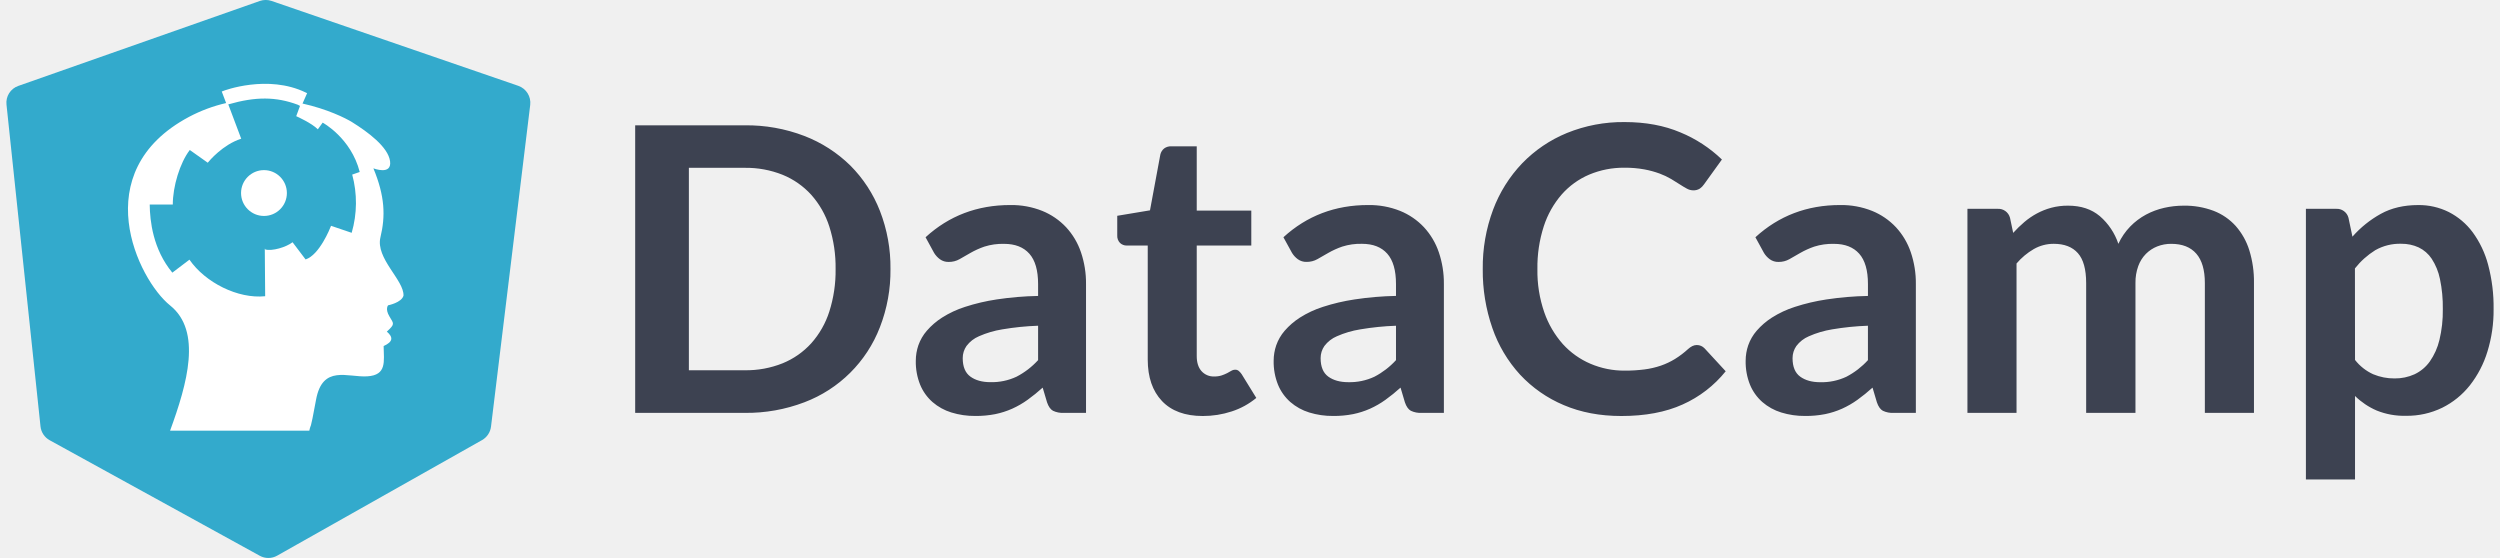
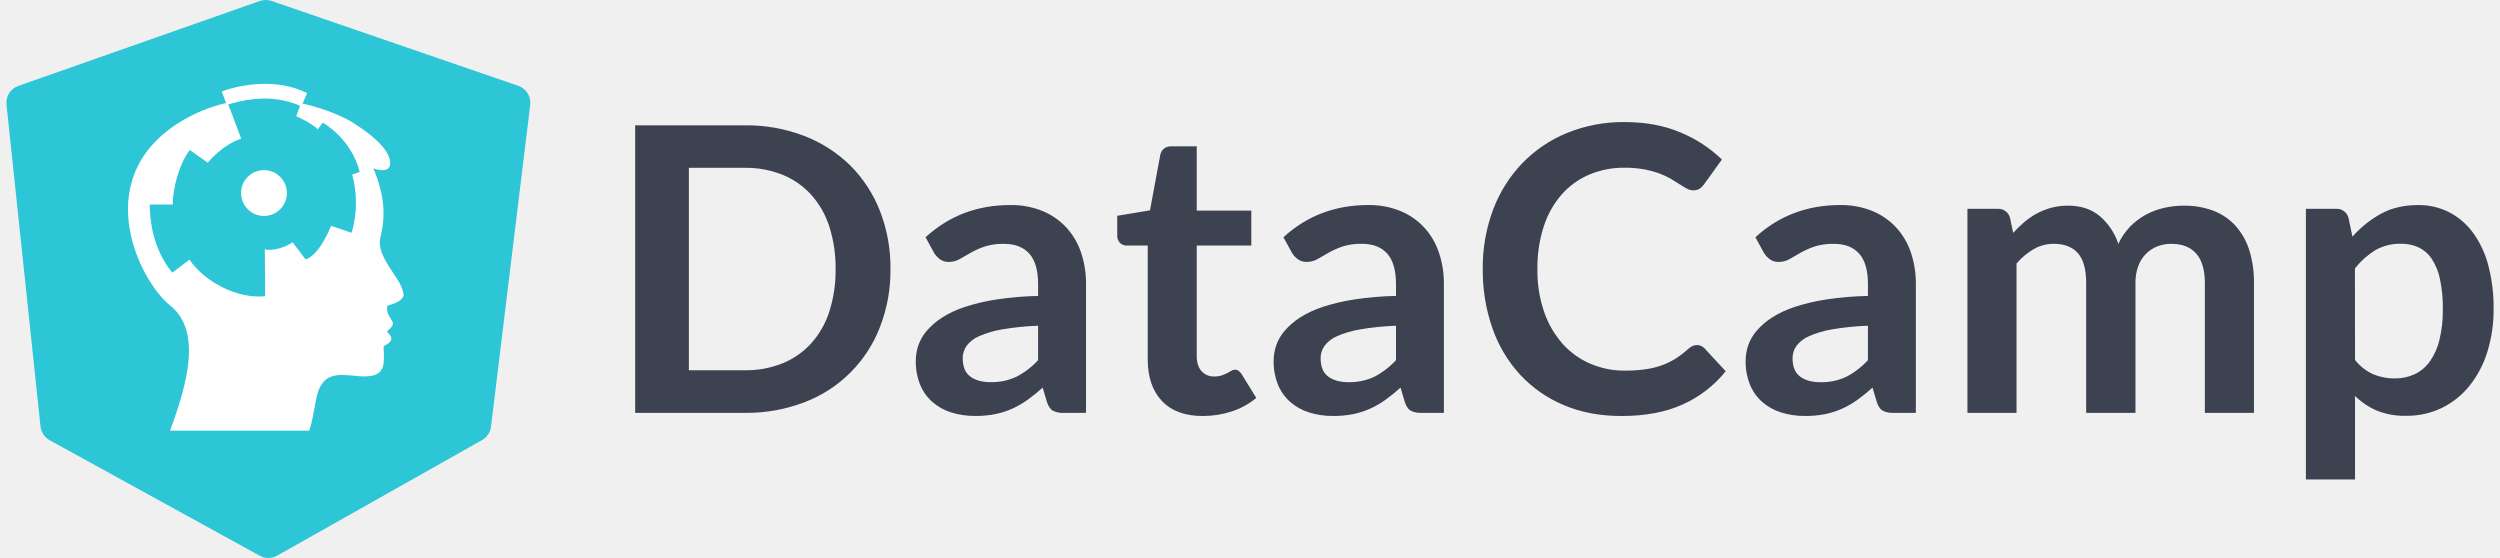
<svg xmlns="http://www.w3.org/2000/svg" width="345" height="77" viewBox="0 0 1367.47 306.77">
  <defs>
-     <style>.cls-1{fill:#3ac}.cls-2{fill:#3d4251}.cls-3{fill:#fff}</style>
+     <style>.cls-1{fill:#2DC6D6}.cls-2{fill:#3d4251}.cls-3{fill:#fff}</style>
  </defs>
  <g id="Calque_2" data-name="Calque 2">
    <g id="Calque_1-2" data-name="Calque 1">
      <path class="cls-1" d="M281.51 47.21L145.8.52a9.88 9.88 0 0 0-6.43 0L6.56 47.23a9.77 9.77 0 0 0-6.5 10.29l18.7 176.93a9.82 9.82 0 0 0 5 7.56l115.55 63.55a9.81 9.81 0 0 0 9.54-.05l112.68-63.56a9.85 9.85 0 0 0 4.91-7.35L288 57.67a9.86 9.86 0 0 0-6.49-10.46z" />
      <path class="cls-2" d="M486.07 147.93a85.48 85.48 0 0 1-5.79 31.92 71.67 71.67 0 0 1-41.54 41.32 89 89 0 0 1-32.79 5.83h-60.24V68.9h60.23a88.33 88.33 0 0 1 32.79 5.85A74 74 0 0 1 464 91a72.76 72.76 0 0 1 16.29 25 85.49 85.49 0 0 1 5.78 31.93zm-30.17 0a73.61 73.61 0 0 0-3.44-23.34 48.4 48.4 0 0 0-9.95-17.49 43.45 43.45 0 0 0-15.74-11 54 54 0 0 0-20.82-3.83h-30.72v111.3h30.72a54 54 0 0 0 20.82-3.83 43.39 43.39 0 0 0 15.74-11 48.37 48.37 0 0 0 9.95-17.49 73.6 73.6 0 0 0 3.44-23.32zM505.36 130.44q19.35-17.71 46.57-17.71a45.54 45.54 0 0 1 17.6 3.22 37.21 37.21 0 0 1 13.12 9 38.4 38.4 0 0 1 8.14 13.72 52.72 52.72 0 0 1 2.79 17.49V227h-12.25a12.38 12.38 0 0 1-5.9-1.15q-2.08-1.15-3.28-4.65l-2.4-8.09a97.29 97.29 0 0 1-8.31 6.72 48.91 48.91 0 0 1-8.42 4.86 45.32 45.32 0 0 1-9.35 3 53.93 53.93 0 0 1-11 1 43.08 43.08 0 0 1-13.12-1.91 28.78 28.78 0 0 1-10.38-5.74 25.73 25.73 0 0 1-6.78-9.51 33.72 33.72 0 0 1-2.4-13.23 26.32 26.32 0 0 1 1.42-8.47 24.76 24.76 0 0 1 4.65-8 38.63 38.63 0 0 1 8.36-7.21 54.43 54.43 0 0 1 12.63-5.9 109.08 109.08 0 0 1 17.44-4.1 174.35 174.35 0 0 1 22.74-1.91v-6.56q0-11.26-4.81-16.67t-13.88-5.41a33 33 0 0 0-10.88 1.53 44.91 44.91 0 0 0-7.6 3.44q-3.28 1.91-6 3.44a11.78 11.78 0 0 1-6 1.53 7.79 7.79 0 0 1-4.81-1.48 12.33 12.33 0 0 1-3.17-3.44zm61.87 48.64a149.08 149.08 0 0 0-19.68 2 52.42 52.42 0 0 0-12.79 3.77 16.8 16.8 0 0 0-6.89 5.36 11.63 11.63 0 0 0-2.08 6.67q0 7.11 4.21 10.17t11 3.06a32 32 0 0 0 14.37-3 42.69 42.69 0 0 0 11.86-9.11zM657.79 228.72q-14.65 0-22.46-8.25t-7.82-22.79V135H616a5.26 5.26 0 0 1-3.72-1.42 5.53 5.53 0 0 1-1.53-4.26v-10.68l18-3 5.68-30.61a6 6 0 0 1 2.08-3.39 6.18 6.18 0 0 1 3.94-1.2h14v35.36h30V135h-30v60.78q0 5.25 2.57 8.2a8.85 8.85 0 0 0 7 3 12.7 12.7 0 0 0 4.21-.6 23 23 0 0 0 3-1.26q1.26-.66 2.24-1.26a3.75 3.75 0 0 1 2-.6 3.1 3.1 0 0 1 2 .6 9.23 9.23 0 0 1 1.64 1.8l8.09 13.12a40.87 40.87 0 0 1-13.55 7.43 50.47 50.47 0 0 1-15.86 2.51zM702.11 130.44q19.35-17.71 46.57-17.71a45.54 45.54 0 0 1 17.6 3.22 37.19 37.19 0 0 1 13.12 9 38.37 38.37 0 0 1 8.14 13.72 52.72 52.72 0 0 1 2.79 17.49V227h-12.25a12.37 12.37 0 0 1-5.9-1.15q-2.08-1.15-3.28-4.65l-2.4-8.09a97.21 97.21 0 0 1-8.31 6.72 49 49 0 0 1-8.42 4.86 45.33 45.33 0 0 1-9.35 3 53.92 53.92 0 0 1-11 1 43.08 43.08 0 0 1-13.12-1.91 28.78 28.78 0 0 1-10.38-5.74 25.74 25.74 0 0 1-6.78-9.51 33.72 33.72 0 0 1-2.4-13.23 26.31 26.31 0 0 1 1.42-8.47 24.76 24.76 0 0 1 4.65-8 38.66 38.66 0 0 1 8.36-7.21 54.45 54.45 0 0 1 12.63-5.9 109.07 109.07 0 0 1 17.44-4.1 174.32 174.32 0 0 1 22.76-1.93v-6.56q0-11.26-4.81-16.67t-13.88-5.41a33 33 0 0 0-10.88 1.53 44.89 44.89 0 0 0-7.6 3.44q-3.28 1.91-6 3.44a11.79 11.79 0 0 1-6 1.53 7.79 7.79 0 0 1-4.81-1.48 12.33 12.33 0 0 1-3.17-3.44zM764 179.09a149.06 149.06 0 0 0-19.68 2 52.43 52.43 0 0 0-12.79 3.77 16.81 16.81 0 0 0-6.89 5.36 11.63 11.63 0 0 0-2.08 6.67q0 7.11 4.21 10.17t11 3.06a32 32 0 0 0 14.37-3A42.68 42.68 0 0 0 764 198zM929.42 189.69a5.87 5.87 0 0 1 4.26 1.86l11.59 12.57a63.64 63.64 0 0 1-23.67 18.26q-14 6.34-33.72 6.34-17.6 0-31.65-6a69.71 69.71 0 0 1-24-16.73A73.19 73.19 0 0 1 817 180.4a96 96 0 0 1-5.3-32.47 90.36 90.36 0 0 1 5.68-32.63 75 75 0 0 1 16-25.52A72.5 72.5 0 0 1 858 73.11a81.77 81.77 0 0 1 31.7-6q17.27 0 30.66 5.68a73.08 73.08 0 0 1 22.83 14.91l-9.84 13.66a9 9 0 0 1-2.24 2.29 6.35 6.35 0 0 1-3.77 1 7.2 7.2 0 0 1-3.39-.93q-1.75-.93-3.83-2.29t-4.81-3a39.67 39.67 0 0 0-6.34-3 51.92 51.92 0 0 0-8.36-2.29 57.87 57.87 0 0 0-11-.93A48.74 48.74 0 0 0 870.23 96a42.16 42.16 0 0 0-15.14 10.93 50.38 50.38 0 0 0-9.84 17.49 73.27 73.27 0 0 0-3.5 23.56 69.25 69.25 0 0 0 3.77 23.72 52.12 52.12 0 0 0 10.22 17.49 43.61 43.61 0 0 0 15.2 10.81 47 47 0 0 0 18.8 3.77 81.89 81.89 0 0 0 10.88-.66 46.17 46.17 0 0 0 9-2.08 39.7 39.7 0 0 0 7.76-3.66 48.48 48.48 0 0 0 7.27-5.52 10.31 10.31 0 0 1 2.29-1.58 5.56 5.56 0 0 1 2.48-.58zM961.6 130.44q19.35-17.71 46.57-17.71a45.54 45.54 0 0 1 17.6 3.22 37.19 37.19 0 0 1 13.12 9 38.37 38.37 0 0 1 8.14 13.72 52.72 52.72 0 0 1 2.79 17.49V227h-12.24a12.37 12.37 0 0 1-5.9-1.15q-2.08-1.15-3.28-4.65l-2.4-8.09a97.21 97.21 0 0 1-8.31 6.72 49 49 0 0 1-8.42 4.86 45.33 45.33 0 0 1-9.35 3 53.92 53.92 0 0 1-11 1 43.08 43.08 0 0 1-13.12-1.91 28.78 28.78 0 0 1-10.38-5.74 25.74 25.74 0 0 1-6.78-9.51 33.73 33.73 0 0 1-2.4-13.23 26.31 26.31 0 0 1 1.42-8.47 24.76 24.76 0 0 1 4.65-8 38.66 38.66 0 0 1 8.36-7.21 54.45 54.45 0 0 1 12.63-5.9 109.07 109.07 0 0 1 17.44-4.1 174.32 174.32 0 0 1 22.74-1.91v-6.56q0-11.26-4.81-16.67t-13.88-5.41a33 33 0 0 0-10.88 1.53 44.89 44.89 0 0 0-7.6 3.44q-3.28 1.91-6 3.44a11.79 11.79 0 0 1-6 1.53 7.79 7.79 0 0 1-4.81-1.48 12.33 12.33 0 0 1-3.17-3.44zm61.87 48.64a149.06 149.06 0 0 0-19.68 2 52.43 52.43 0 0 0-12.79 3.8 16.81 16.81 0 0 0-6.89 5.36 11.63 11.63 0 0 0-2.08 6.67q0 7.11 4.21 10.17t11 3.06a32 32 0 0 0 14.37-3 42.68 42.68 0 0 0 11.86-9.13zM1078.18 227V114.81h16.51a6.63 6.63 0 0 1 6.89 4.92l1.75 8.31a63.83 63.83 0 0 1 6.18-6 39.66 39.66 0 0 1 6.89-4.7 37.29 37.29 0 0 1 7.87-3.12 35.05 35.05 0 0 1 9.24-1.15q10.6 0 17.43 5.74a34.56 34.56 0 0 1 10.22 15.25 34.23 34.23 0 0 1 6.56-9.57 35.9 35.9 0 0 1 8.63-6.5 39.77 39.77 0 0 1 10-3.72 48.07 48.07 0 0 1 10.66-1.2 44.82 44.82 0 0 1 16.51 2.84 31.69 31.69 0 0 1 12.13 8.31 36.63 36.63 0 0 1 7.49 13.34 58.1 58.1 0 0 1 2.57 18V227h-27v-71.41q0-10.71-4.7-16.12t-13.77-5.41a20.57 20.57 0 0 0-7.71 1.42 18.37 18.37 0 0 0-6.23 4.1 18.73 18.73 0 0 0-4.21 6.72 26.13 26.13 0 0 0-1.53 9.29V227h-27.11v-71.41q0-11.26-4.54-16.4t-13.28-5.14a21.83 21.83 0 0 0-11 2.9 36.66 36.66 0 0 0-9.46 7.92V227zM1289.85 130.12a58.51 58.51 0 0 1 15.63-12.57q8.74-4.81 20.55-4.81a36.79 36.79 0 0 1 16.78 3.83 37.68 37.68 0 0 1 13.12 11.09 53.26 53.26 0 0 1 8.53 17.93 90.21 90.21 0 0 1 3 24.43 76.84 76.84 0 0 1-3.39 23.28 57 57 0 0 1-9.67 18.58 44.72 44.72 0 0 1-15.19 12.3 44.22 44.22 0 0 1-19.95 4.43 40.23 40.23 0 0 1-16.07-2.9 39.23 39.23 0 0 1-11.92-8v45.91h-27V114.81h16.51a6.63 6.63 0 0 1 6.89 4.92zm1.42 67.77a26.57 26.57 0 0 0 10 7.87 29.76 29.76 0 0 0 11.75 2.3 25.79 25.79 0 0 0 11-2.3 21.63 21.63 0 0 0 8.36-7 34.62 34.62 0 0 0 5.3-11.86 67.79 67.79 0 0 0 1.86-16.89 75 75 0 0 0-1.58-16.67 32.22 32.22 0 0 0-4.54-11.09 17.92 17.92 0 0 0-7.16-6.23 22.34 22.34 0 0 0-9.57-2 27.28 27.28 0 0 0-14.32 3.55 43.46 43.46 0 0 0-11.15 10z" />
      <path class="cls-3" d="M205.66 130.43c2.82-11.64 2.47-22.58-3.88-37.88 0 0 10.23 4 9.17-3.9s-12.34-16.17-20.8-21.44c-3.72-2.32-13.81-7.27-27.33-10.28l2.52-5.7-.7-.34c-21-10.21-45.23-1-45.48-.86l-.75.29 2.4 6.34a83.51 83.51 0 0 0-20.39 7.59C43.48 94.59 72.4 153.81 90 167.92s9.52 42.85 0 68.86h76.55c1.06-4.88.14 2.4 3.7-17s17.32-12.21 28.16-12.87 9.12-8.2 9-16.66c5.29-2.38 5.29-4.89 1.76-7.93 4.59-4.23 3.88-4.23 1.41-8.38s-.71-6.08-.71-6.08 7.4-1.44 8.46-5.31c.37-8.55-15.49-20.48-12.67-32.12zM189.84 128l-11.34-3.85c-.6 1.55-6.38 16-14 18.49l-7.16-9.46c-3.44 2.69-11.28 5.06-15.07 3.95v-.35h-.2l.21 26.08c-15 1.56-33-7.56-41.63-20.1l-9.41 7.14c-10.7-12.92-12.33-28.5-12.44-37.44h12.69c0-9.92 3.88-22.85 9.34-30l9.88 7c.8-1 8.27-9.92 18.26-13.15h.15L122 57.39c15.09-4.34 26.17-4.28 38.23.2a4.14 4.14 0 0 1 1 .52l.19.14-2.07 5.63c.56.25 8.57 3.84 11.88 7.22l2.66-3.68s15.61 8.41 20.37 27.13L190.11 96v-.1a59.23 59.23 0 0 1-.27 32.1z" />
      <path class="cls-3" d="M141.62 93.53a12.6 12.6 0 1 0 12.6 12.6 12.61 12.61 0 0 0-12.6-12.6z" />
    </g>
  </g>
</svg>
